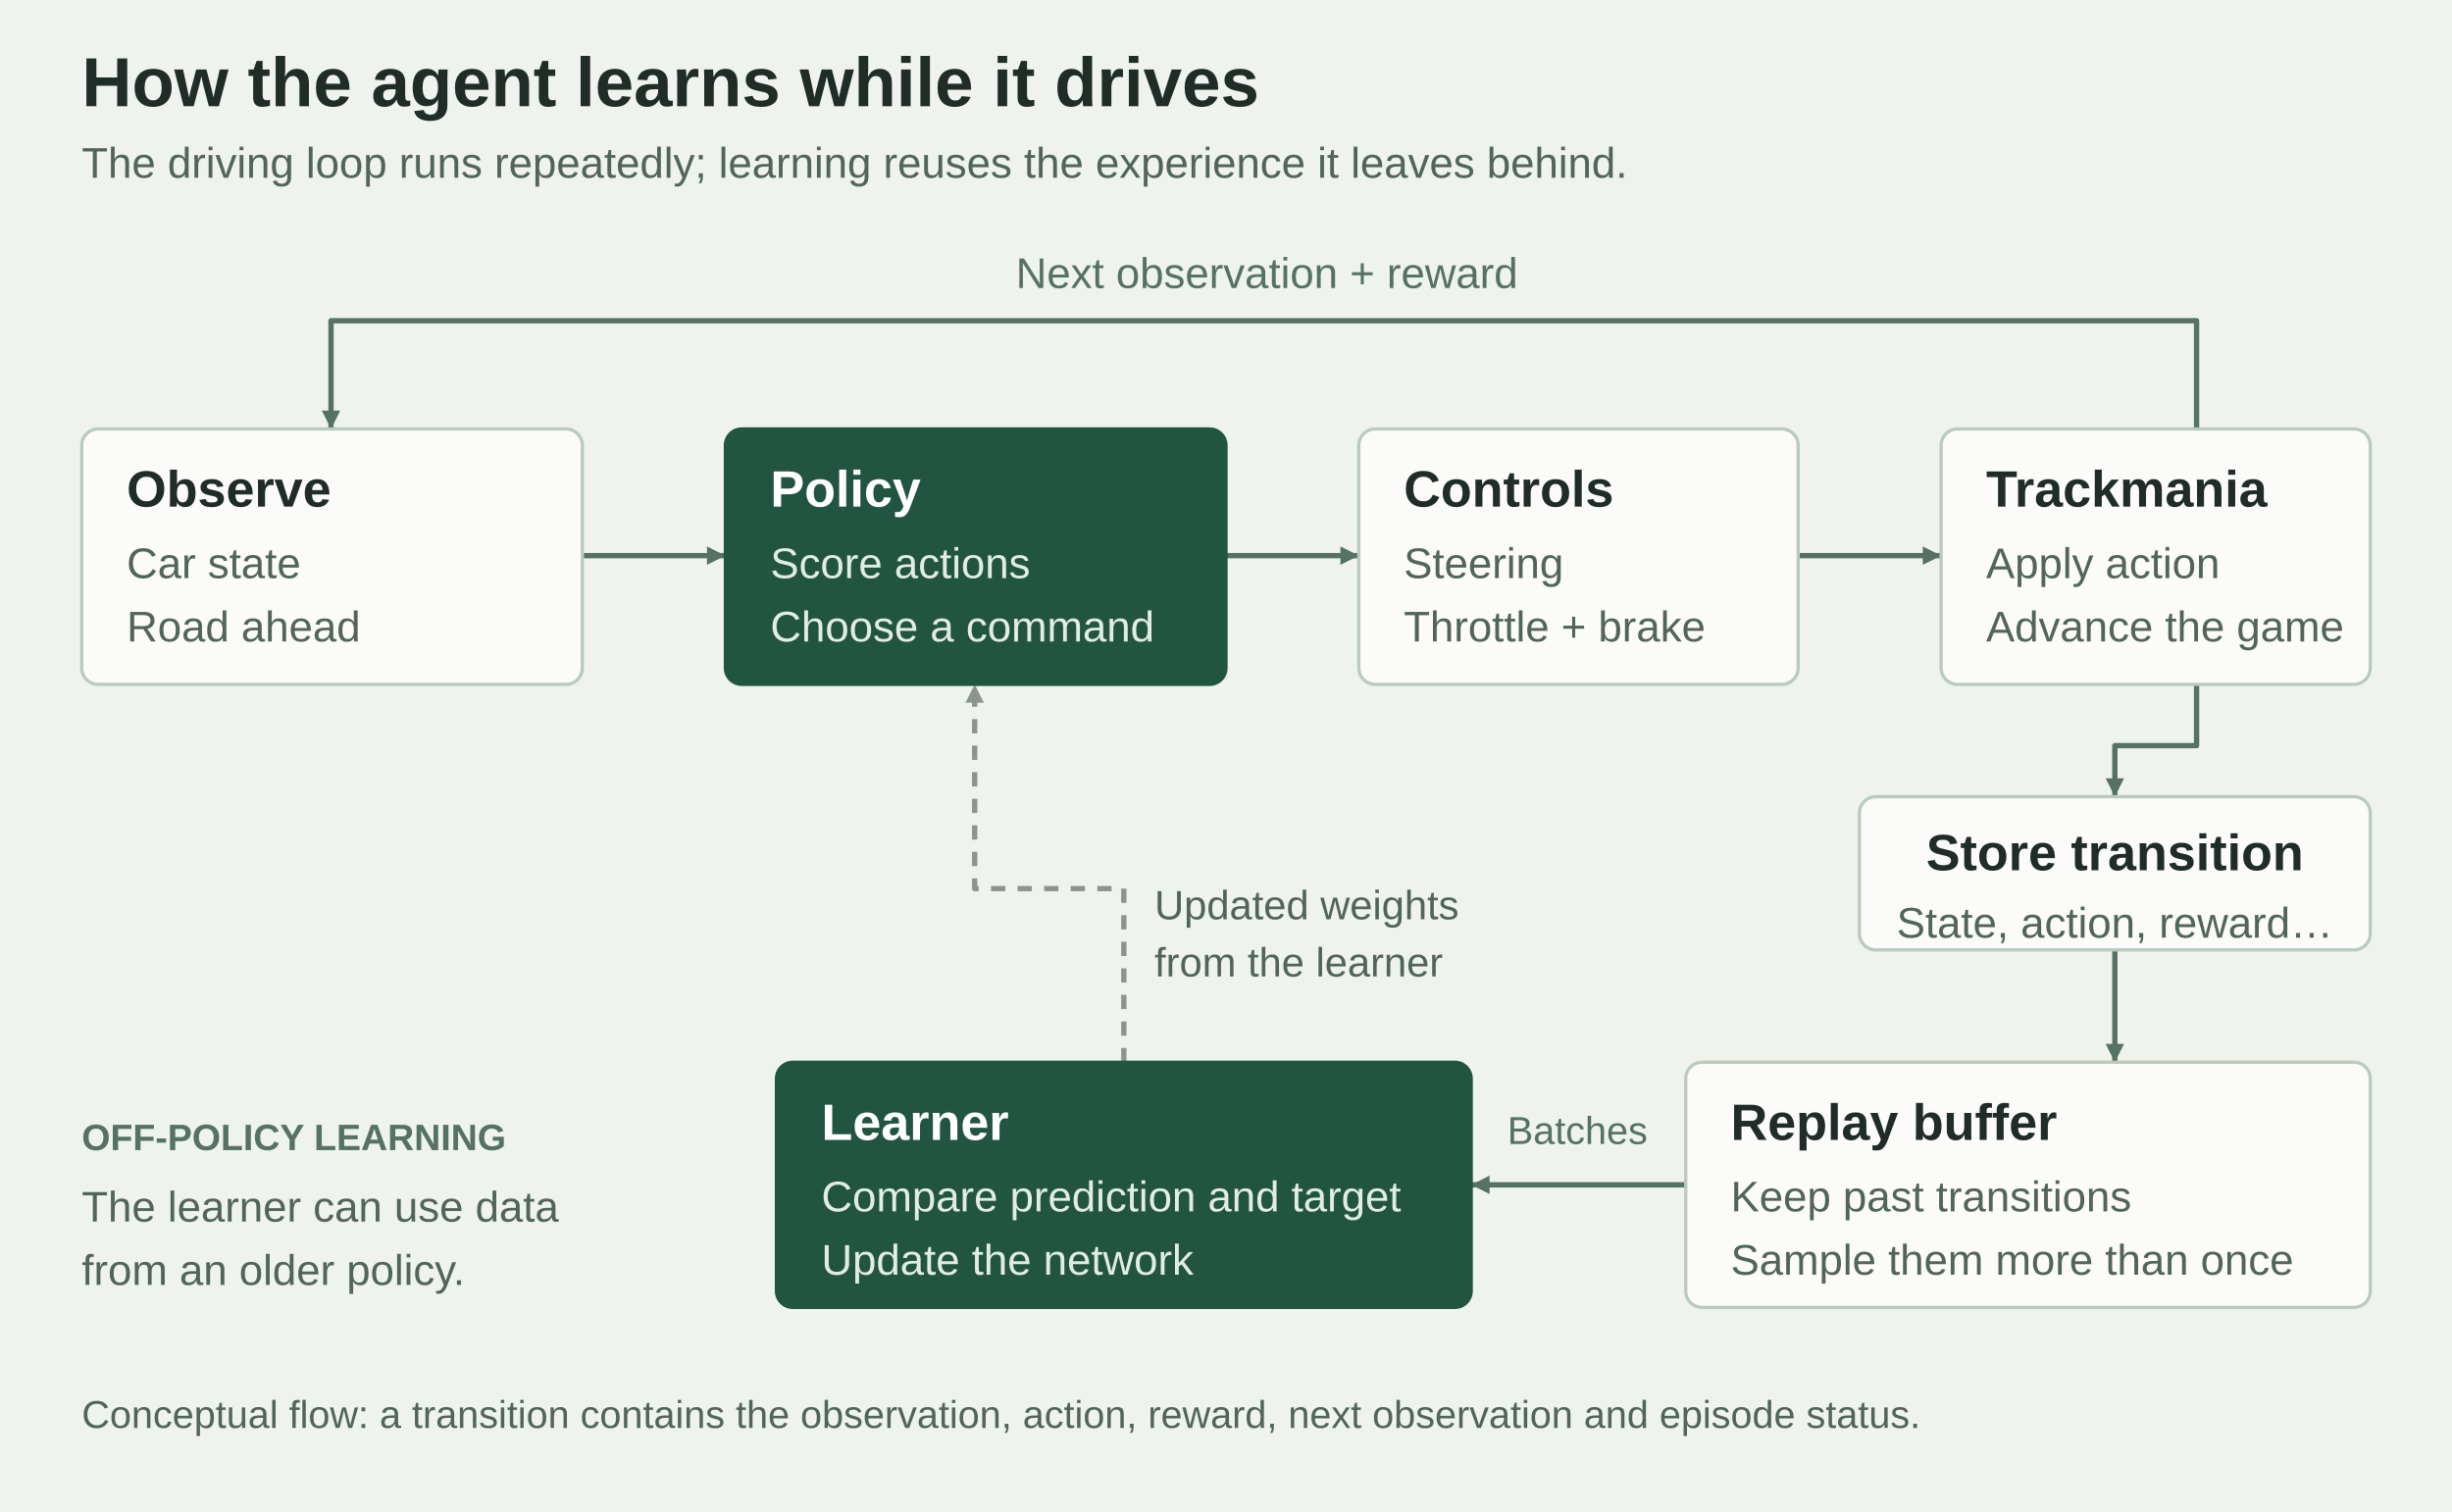
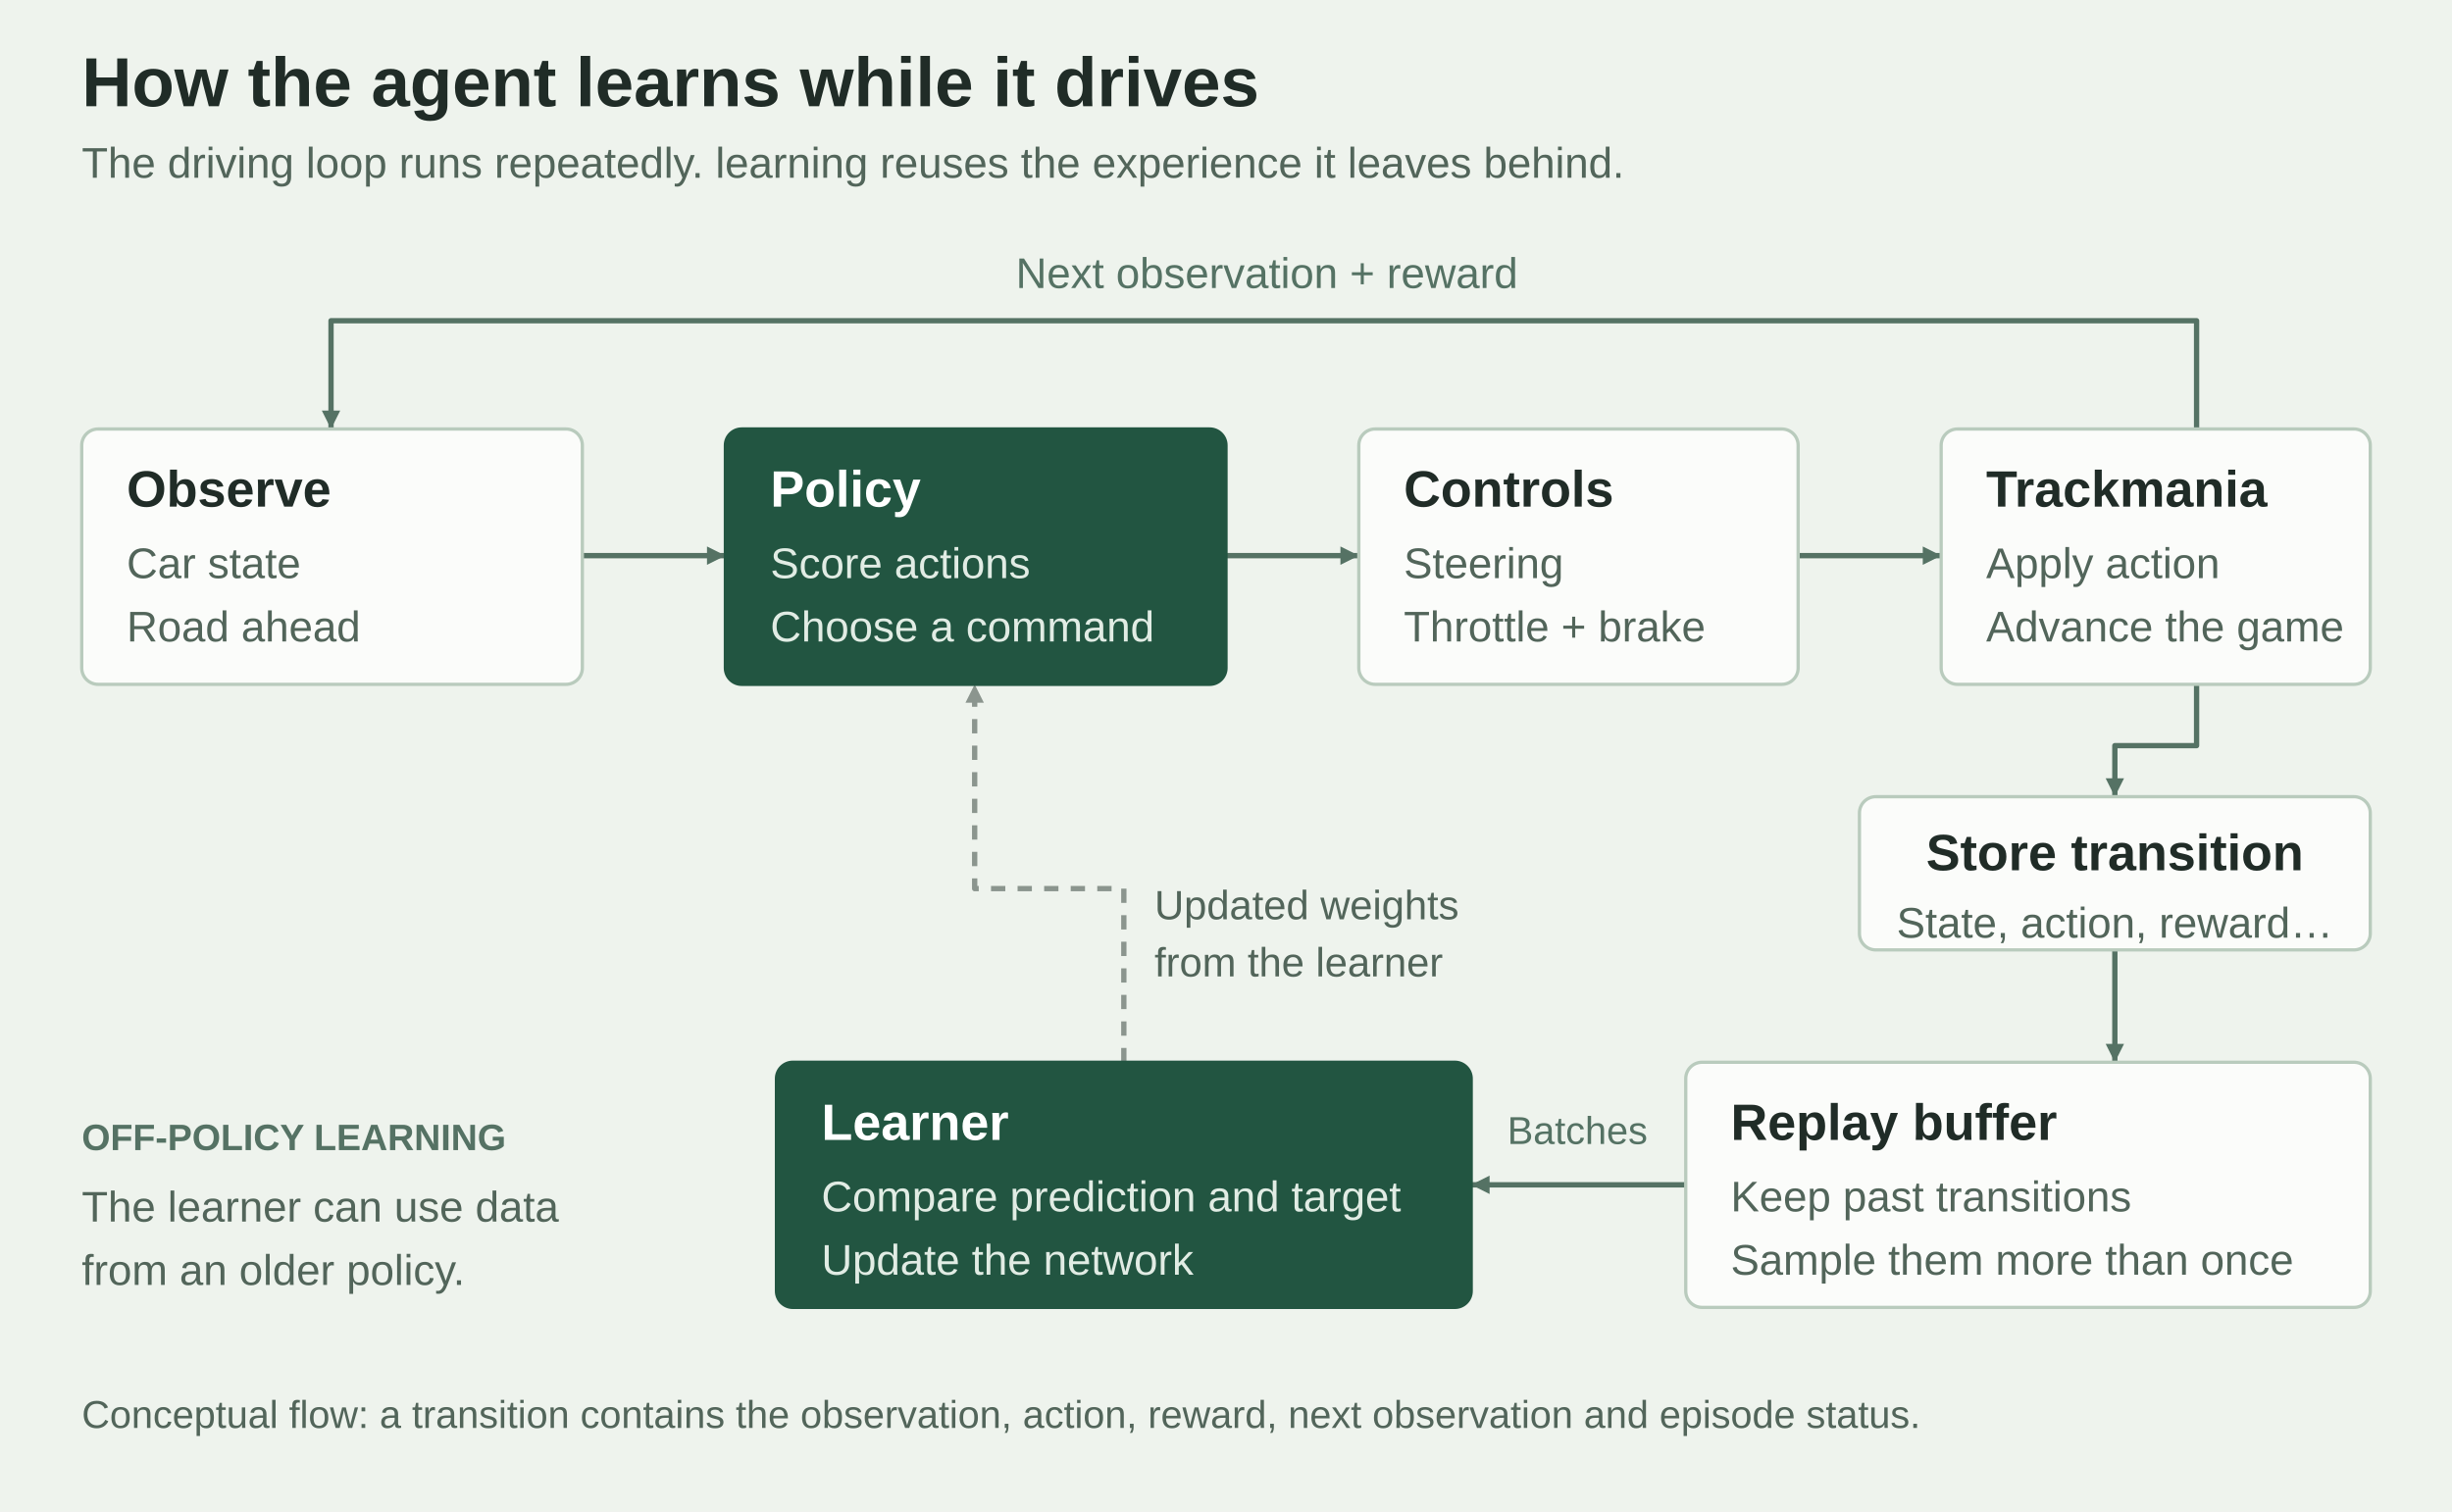
<svg xmlns="http://www.w3.org/2000/svg" width="1200" height="740" viewBox="0 0 1200 740" role="img" aria-labelledby="title desc">
  <defs>
    <marker id="arrow" viewBox="0 0 10 10" refX="10" refY="5" markerWidth="9" markerHeight="9" markerUnits="userSpaceOnUse" orient="auto">
      <path d="M0 0L10 5L0 10Z" fill="#557264" />
    </marker>
    <marker id="muted-arrow" viewBox="0 0 10 10" refX="10" refY="5" markerWidth="9" markerHeight="9" markerUnits="userSpaceOnUse" orient="auto">
      <path d="M0 0L10 5L0 10Z" fill="#8b958e" />
    </marker>
  </defs>
  <rect width="1200" height="740" fill="#eef3ed" />
  <g font-family="Segoe UI,Arial,sans-serif">
    <text x="40" y="52" font-size="34" fill="#202c27" text-anchor="start" font-weight="650">How the agent learns while it drives</text>
-     <text x="40" y="87" font-size="21" fill="#52655a" text-anchor="start" font-weight="400">The driving loop runs repeatedly; learning reuses the experience it leaves behind.</text>
+     <text x="40" y="87" font-size="21" fill="#52655a" text-anchor="start" font-weight="400">The driving loop runs repeatedly. learning reuses the experience it leaves behind.</text>
    <path d="M1075 210V157H162V210" fill="none" stroke="#557264" stroke-width="2.6" stroke-linejoin="round" marker-end="url(#arrow)" />
    <text x="620" y="141" font-size="21" fill="#557264" text-anchor="middle" font-weight="400">Next observation + reward</text>
    <path d="M285 272H355" fill="none" stroke="#557264" stroke-width="2.6" stroke-linejoin="round" marker-end="url(#arrow)" />
    <path d="M600 272H665" fill="none" stroke="#557264" stroke-width="2.6" stroke-linejoin="round" marker-end="url(#arrow)" />
    <path d="M880 272H950" fill="none" stroke="#557264" stroke-width="2.6" stroke-linejoin="round" marker-end="url(#arrow)" />
    <path d="M1075 335V365H1035V390" fill="none" stroke="#557264" stroke-width="2.6" stroke-linejoin="round" marker-end="url(#arrow)" />
    <path d="M1035 465V520" fill="none" stroke="#557264" stroke-width="2.6" stroke-linejoin="round" marker-end="url(#arrow)" />
    <path d="M825 580H720" fill="none" stroke="#557264" stroke-width="2.6" stroke-linejoin="round" marker-end="url(#arrow)" />
    <path d="M550 520V435H477V335" fill="none" stroke="#8b958e" stroke-width="2.6" stroke-linejoin="round" stroke-dasharray="7 6" marker-end="url(#muted-arrow)" />
    <text x="565" y="450" font-size="20" fill="#52655a" text-anchor="start" font-weight="400">Updated weights</text>
    <text x="565" y="478" font-size="20" fill="#52655a" text-anchor="start" font-weight="400">from the learner</text>
    <rect x="40" y="210" width="245" height="125" rx="8" fill="#fbfcfa" stroke="#b9cbbd" stroke-width="1.6" />
    <text x="62" y="248" font-size="25" fill="#202c27" text-anchor="start" font-weight="600">Observe</text>
    <text x="62" y="283" font-size="21" fill="#52655a" text-anchor="start" font-weight="400">Car state</text>
    <text x="62" y="314" font-size="21" fill="#52655a" text-anchor="start" font-weight="400">Road ahead</text>
    <rect x="355" y="210" width="245" height="125" rx="8" fill="#225541" stroke="#225541" stroke-width="1.6" />
    <text x="377" y="248" font-size="25" fill="#fff" text-anchor="start" font-weight="600">Policy</text>
    <text x="377" y="283" font-size="21" fill="#e1ece4" text-anchor="start" font-weight="400">Score actions</text>
    <text x="377" y="314" font-size="21" fill="#e1ece4" text-anchor="start" font-weight="400">Choose a command</text>
    <rect x="665" y="210" width="215" height="125" rx="8" fill="#fbfcfa" stroke="#b9cbbd" stroke-width="1.6" />
    <text x="687" y="248" font-size="25" fill="#202c27" text-anchor="start" font-weight="600">Controls</text>
    <text x="687" y="283" font-size="21" fill="#52655a" text-anchor="start" font-weight="400">Steering</text>
    <text x="687" y="314" font-size="21" fill="#52655a" text-anchor="start" font-weight="400">Throttle + brake</text>
    <rect x="950" y="210" width="210" height="125" rx="8" fill="#fbfcfa" stroke="#b9cbbd" stroke-width="1.6" />
    <text x="972" y="248" font-size="25" fill="#202c27" text-anchor="start" font-weight="600">Trackmania</text>
    <text x="972" y="283" font-size="21" fill="#52655a" text-anchor="start" font-weight="400">Apply action</text>
    <text x="972" y="314" font-size="21" fill="#52655a" text-anchor="start" font-weight="400">Advance the game</text>
    <rect x="910" y="390" width="250" height="75" rx="8" fill="#fbfcfa" stroke="#b9cbbd" stroke-width="1.6" />
    <text x="1035" y="426" font-size="25" fill="#202c27" text-anchor="middle" font-weight="600">Store transition</text>
    <text x="1035" y="459" font-size="21" fill="#52655a" text-anchor="middle" font-weight="400">State, action, reward…</text>
    <rect x="825" y="520" width="335" height="120" rx="8" fill="#fbfcfa" stroke="#b9cbbd" stroke-width="1.6" />
    <text x="847" y="558" font-size="25" fill="#202c27" text-anchor="start" font-weight="600">Replay buffer</text>
    <text x="847" y="593" font-size="21" fill="#52655a" text-anchor="start" font-weight="400">Keep past transitions</text>
    <text x="847" y="624" font-size="21" fill="#52655a" text-anchor="start" font-weight="400">Sample them more than once</text>
    <rect x="380" y="520" width="340" height="120" rx="8" fill="#225541" stroke="#225541" stroke-width="1.6" />
    <text x="402" y="558" font-size="25" fill="#fff" text-anchor="start" font-weight="600">Learner</text>
    <text x="402" y="593" font-size="21" fill="#e1ece4" text-anchor="start" font-weight="400">Compare prediction and target</text>
    <text x="402" y="624" font-size="21" fill="#e1ece4" text-anchor="start" font-weight="400">Update the network</text>
    <text x="772" y="560" font-size="19" fill="#557264" text-anchor="middle" font-weight="400">Batches</text>
    <text x="40" y="563" font-size="18" fill="#557264" text-anchor="start" font-weight="600">OFF-POLICY LEARNING</text>
    <text x="40" y="598" font-size="21" fill="#52655a" text-anchor="start" font-weight="400">The learner can use data</text>
    <text x="40" y="629" font-size="21" fill="#52655a" text-anchor="start" font-weight="400">from an older policy.</text>
    <text x="40" y="699" font-size="19" fill="#52655a" text-anchor="start" font-weight="400">Conceptual flow: a transition contains the observation, action, reward, next observation and episode status.</text>
  </g>
</svg>
